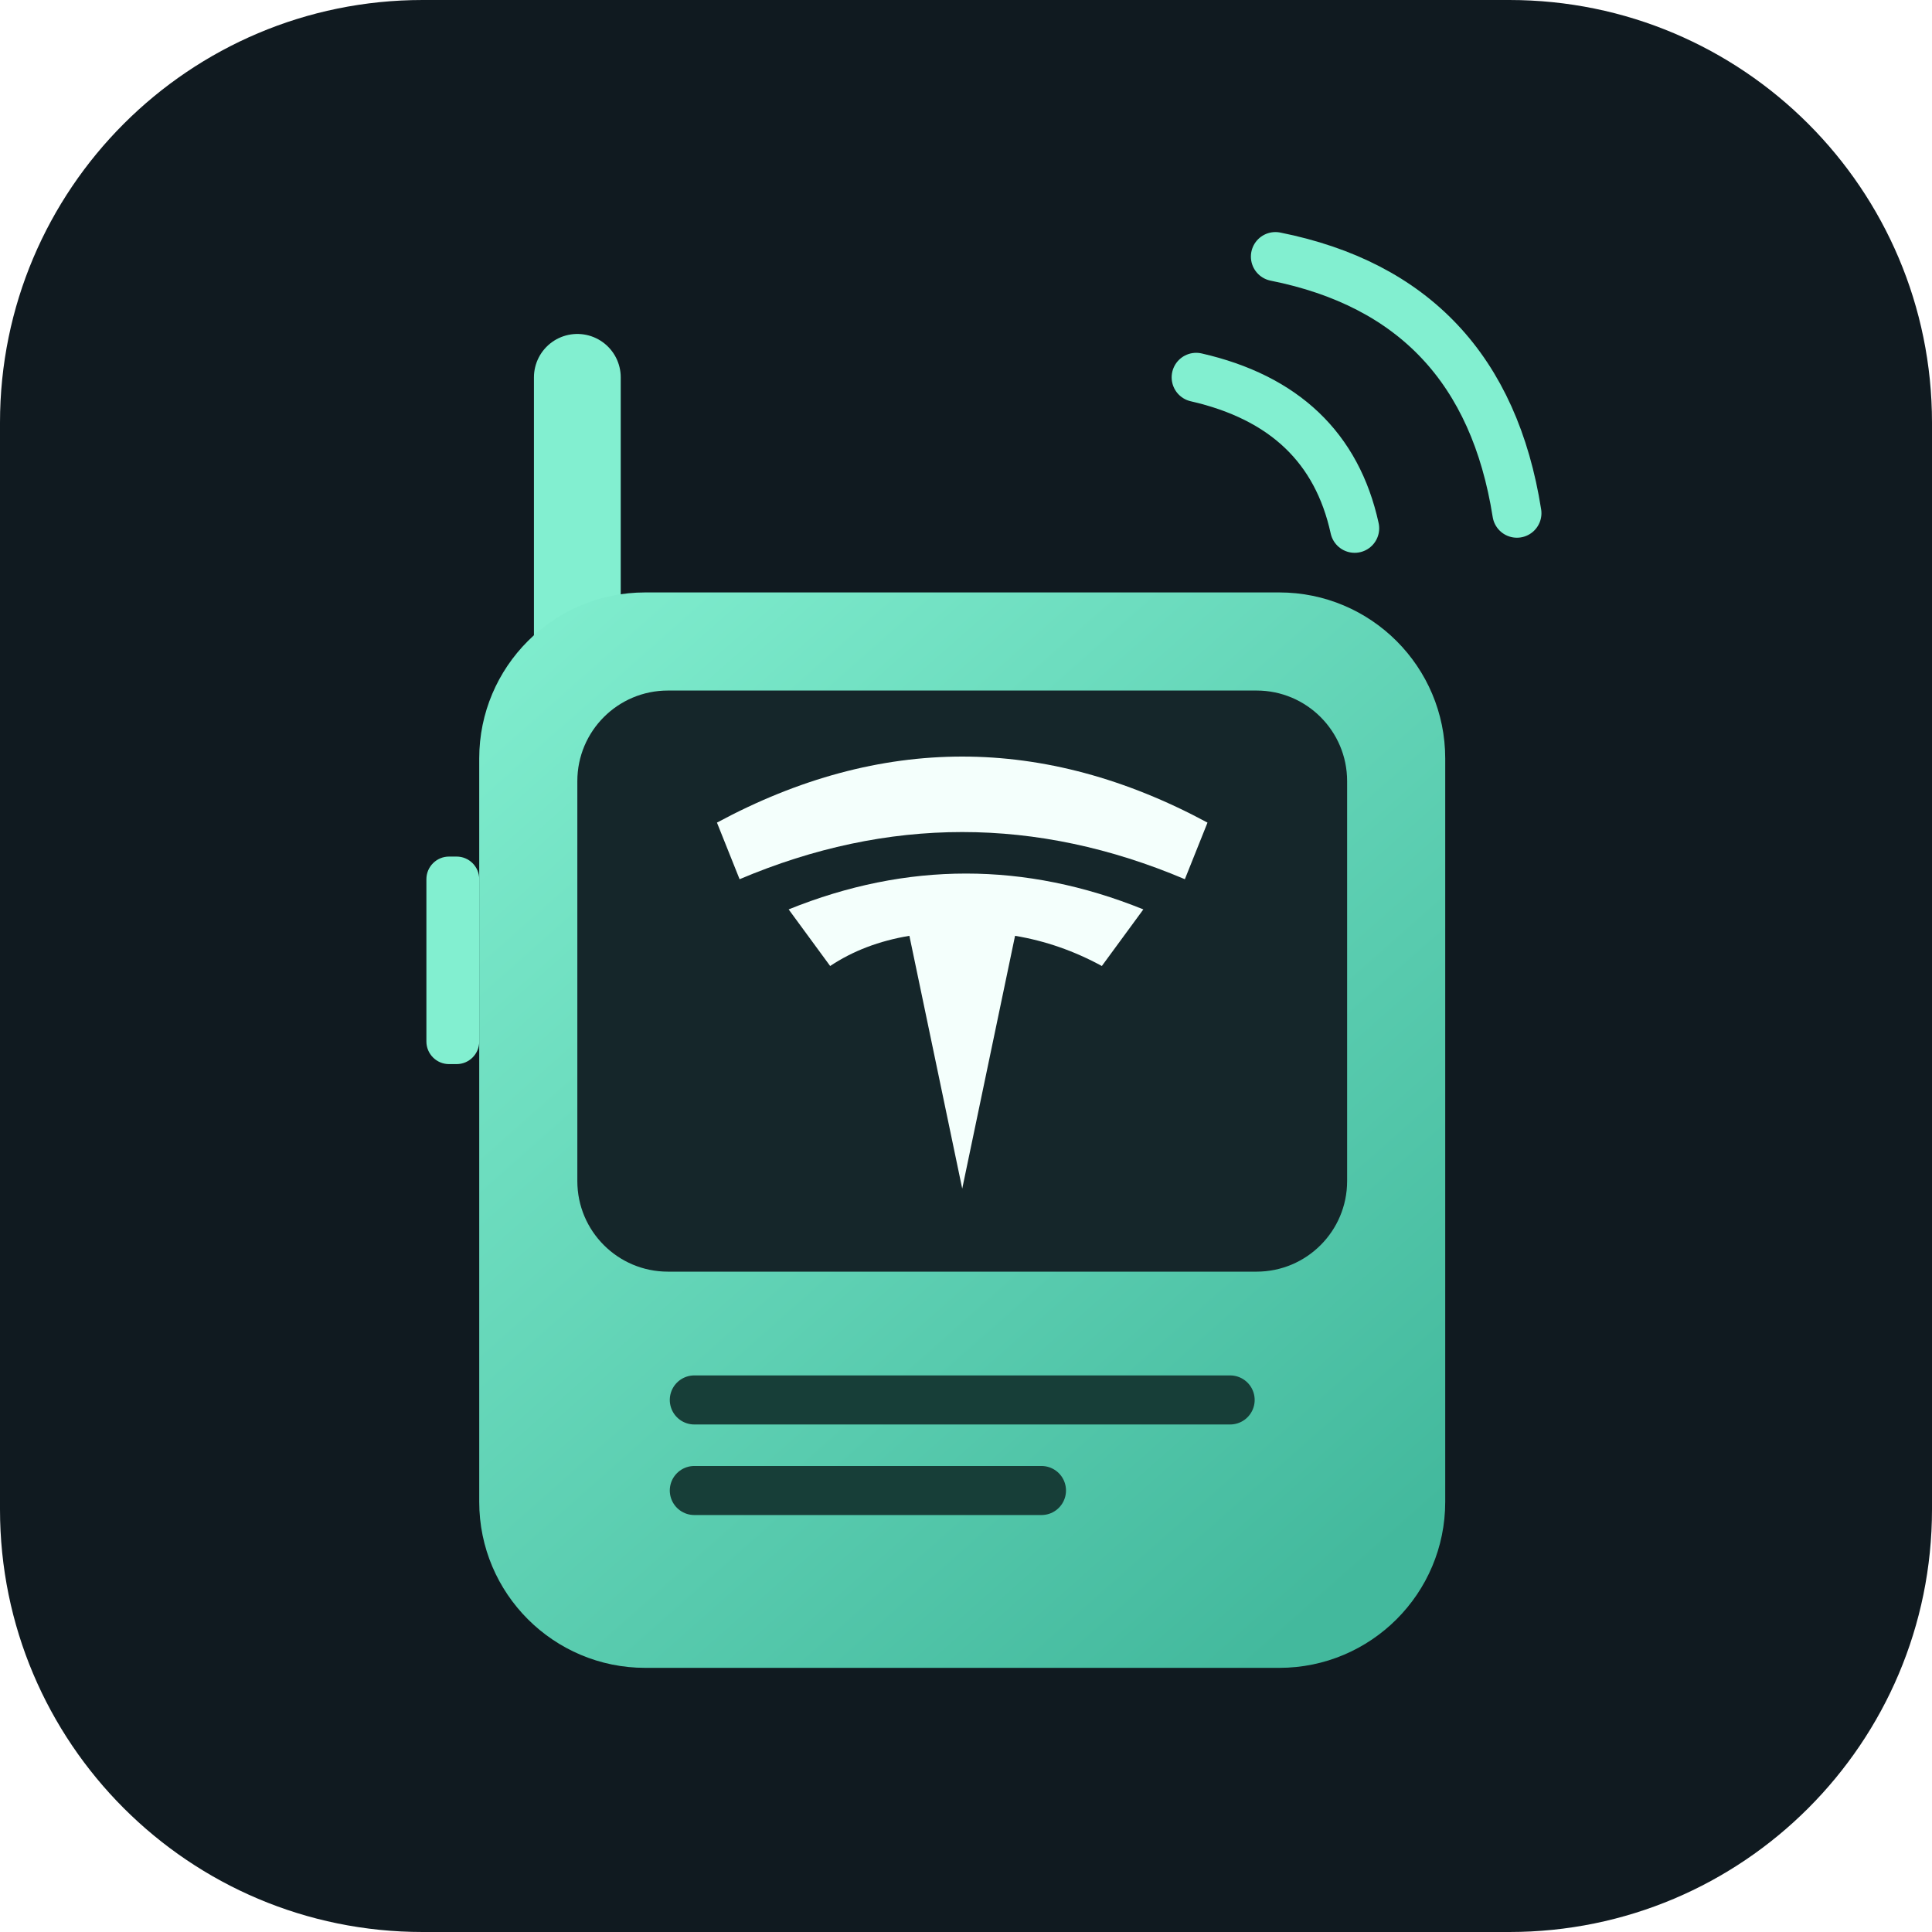
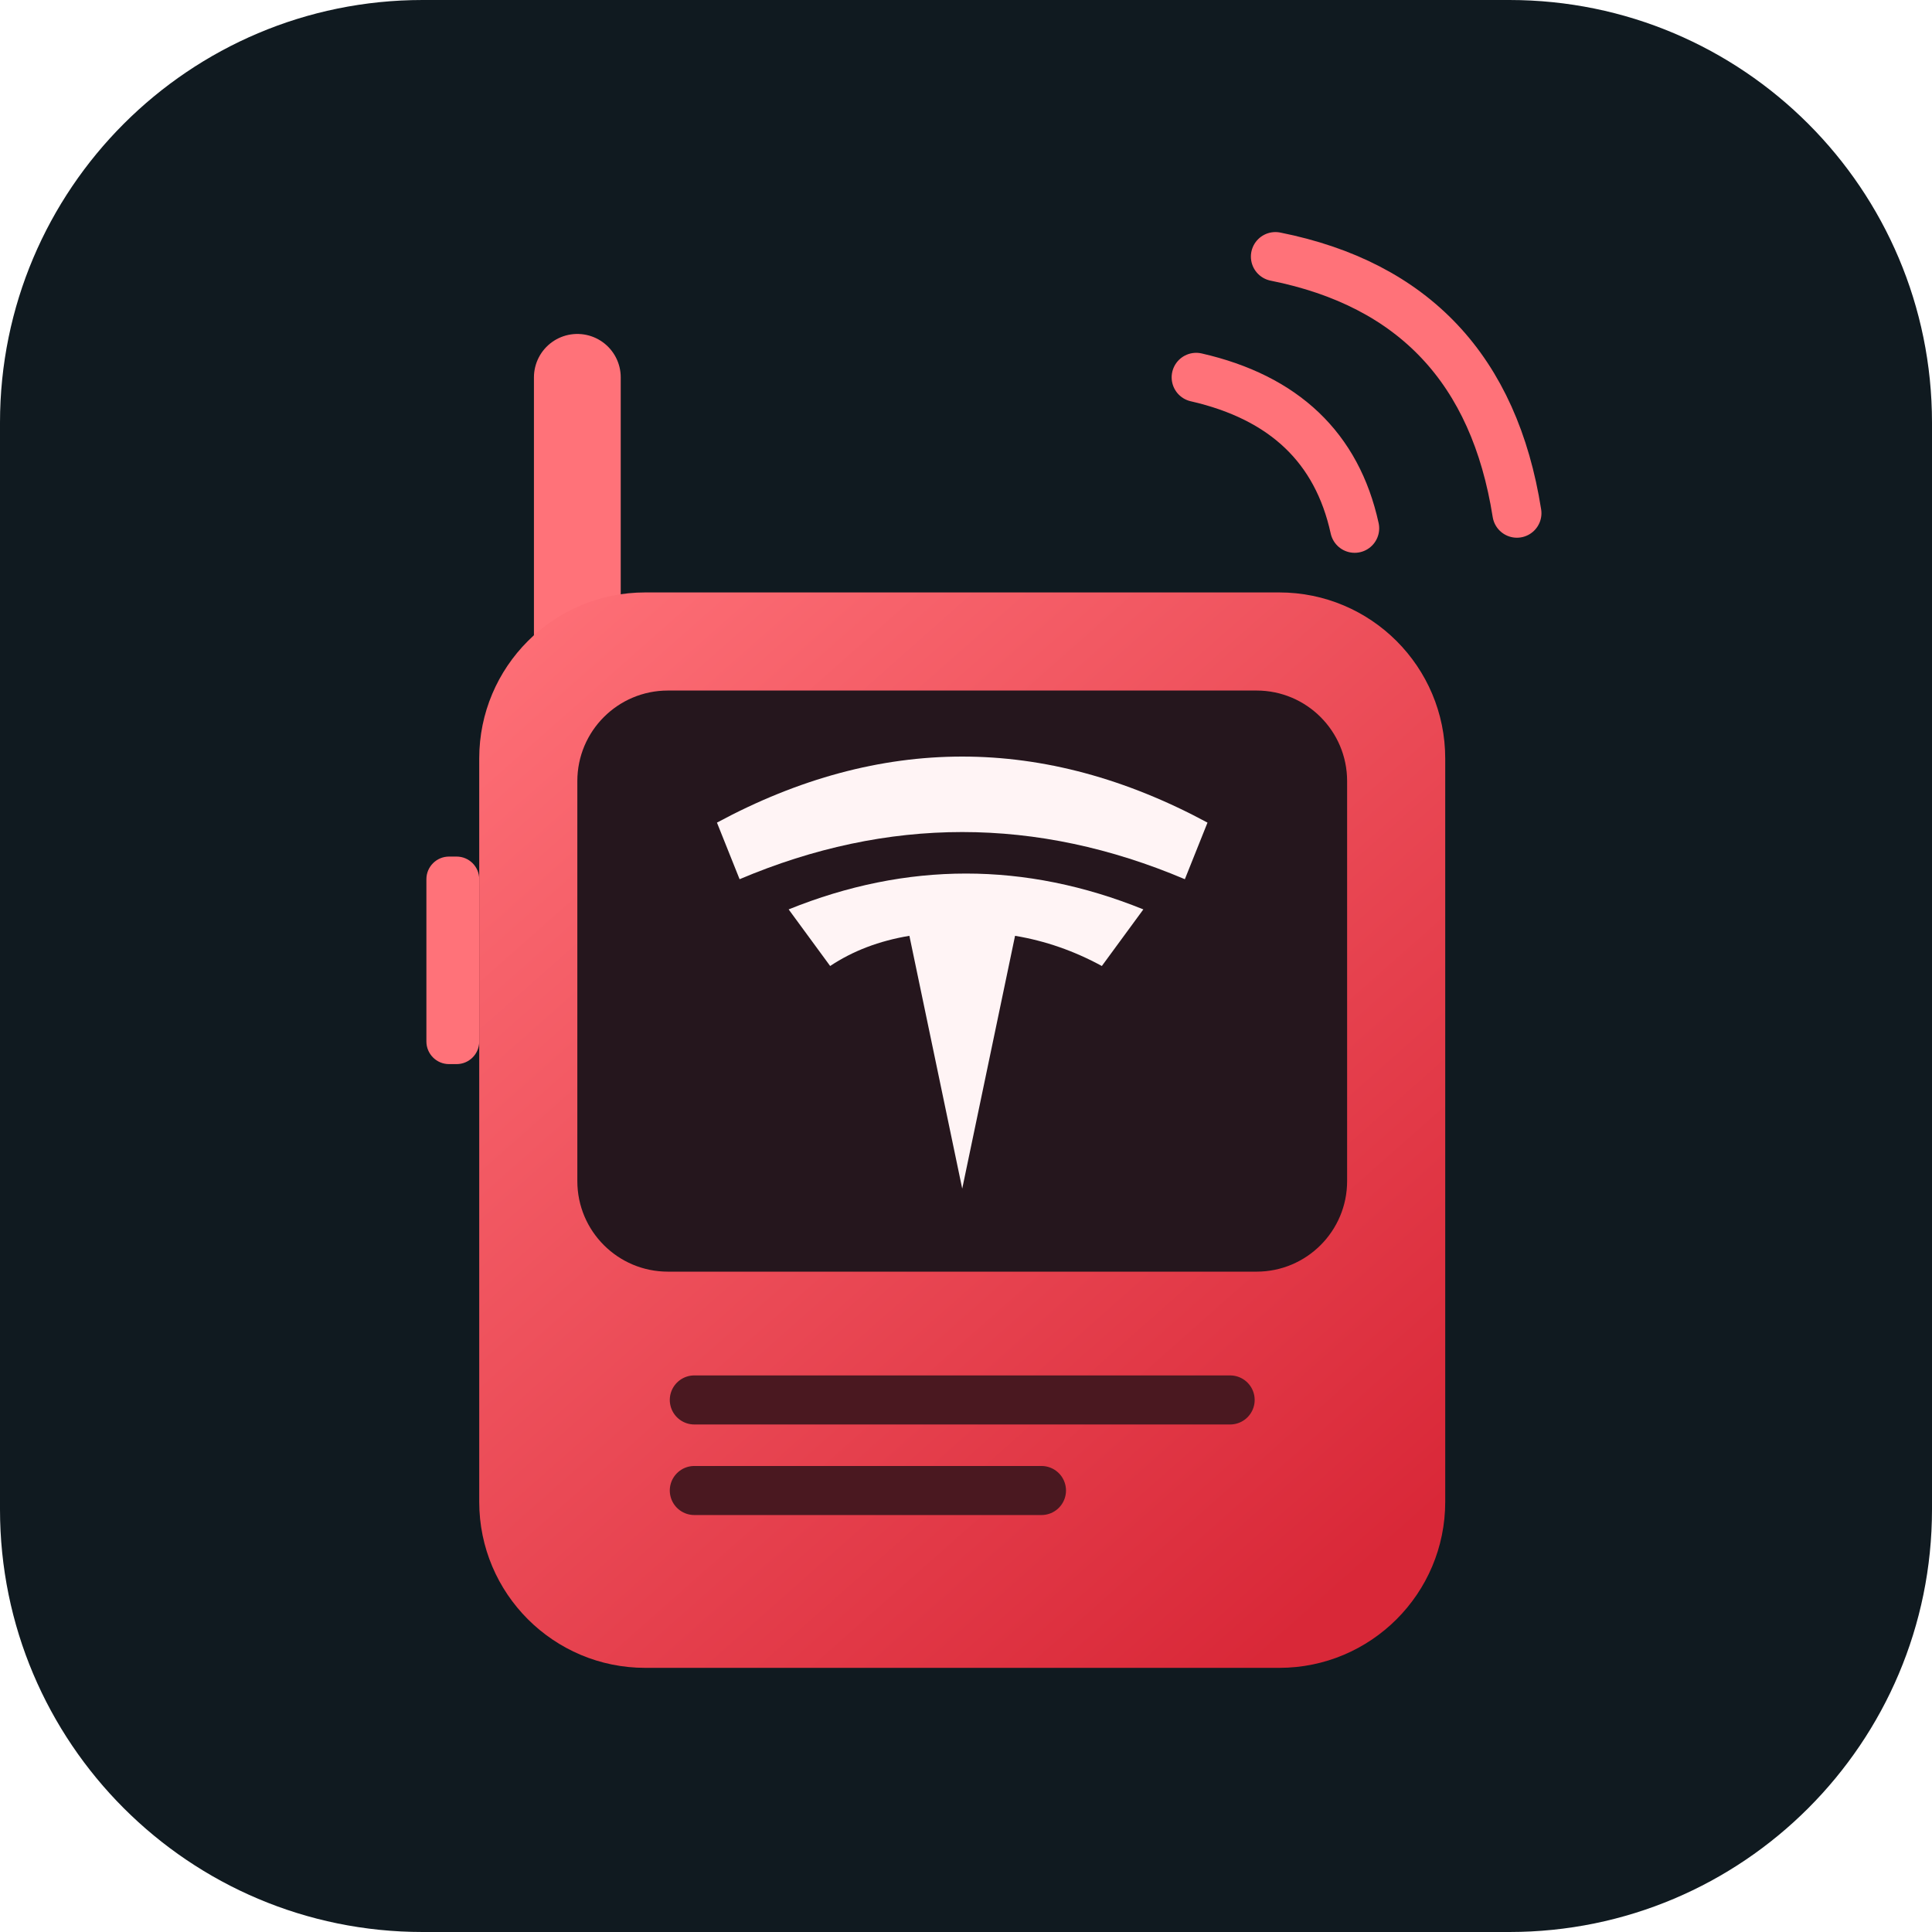
<svg xmlns="http://www.w3.org/2000/svg" viewBox="0 0 512 512">
  <defs>
    <linearGradient id="body" x2=".8" y2="1">
-       <stop stop-color="#82efd0" />
-       <stop offset="1" stop-color="#43b99d" />
+       <stop stop-color="#ff7279" />
+       <stop offset="1" stop-color="#d92838" />
    </linearGradient>
  </defs>
  <rect width="512" height="512" rx="112" fill="#101a20" />
-   <path d="M153 171V100" stroke="#82efd0" stroke-width="23" stroke-linecap="round" />
-   <path d="M317 100q35 8 42 40M338 68q55 11 64 68" fill="none" stroke="#82efd0" stroke-width="13" stroke-linecap="round" />
+   <path d="M153 171V100" stroke="#ff7279" stroke-width="23" stroke-linecap="round" />
+   <path d="M317 100q35 8 42 40M338 68q55 11 64 68" fill="none" stroke="#ff7279" stroke-width="13" stroke-linecap="round" />
  <rect x="127" y="157" width="256" height="285" rx="44" fill="url(#body)" />
-   <rect x="153" y="183" width="204" height="154" rx="24" fill="#15262a" />
-   <path d="M190 218q65-35 130 0l-6 15q-59-25-118 0zm19 23q47-19 94 0l-11 15q-11-6-23-8l-14 67-14-67q-12 2-21 8z" fill="#f4fffc" />
-   <path d="M184 371h142M184 395h92" stroke="#173e38" stroke-width="13" stroke-linecap="round" />
-   <rect x="113" y="227" width="14" height="55" rx="6" fill="#82efd0" />
+   <rect x="153" y="183" width="204" height="154" rx="24" fill="#25161d" />
+   <path d="M190 218q65-35 130 0l-6 15q-59-25-118 0zm19 23q47-19 94 0l-11 15q-11-6-23-8l-14 67-14-67q-12 2-21 8z" fill="#fff4f5" />
+   <path d="M184 371h142M184 395h92" stroke="#4a1820" stroke-width="13" stroke-linecap="round" />
+   <rect x="113" y="227" width="14" height="55" rx="6" fill="#ff7279" />
</svg>
